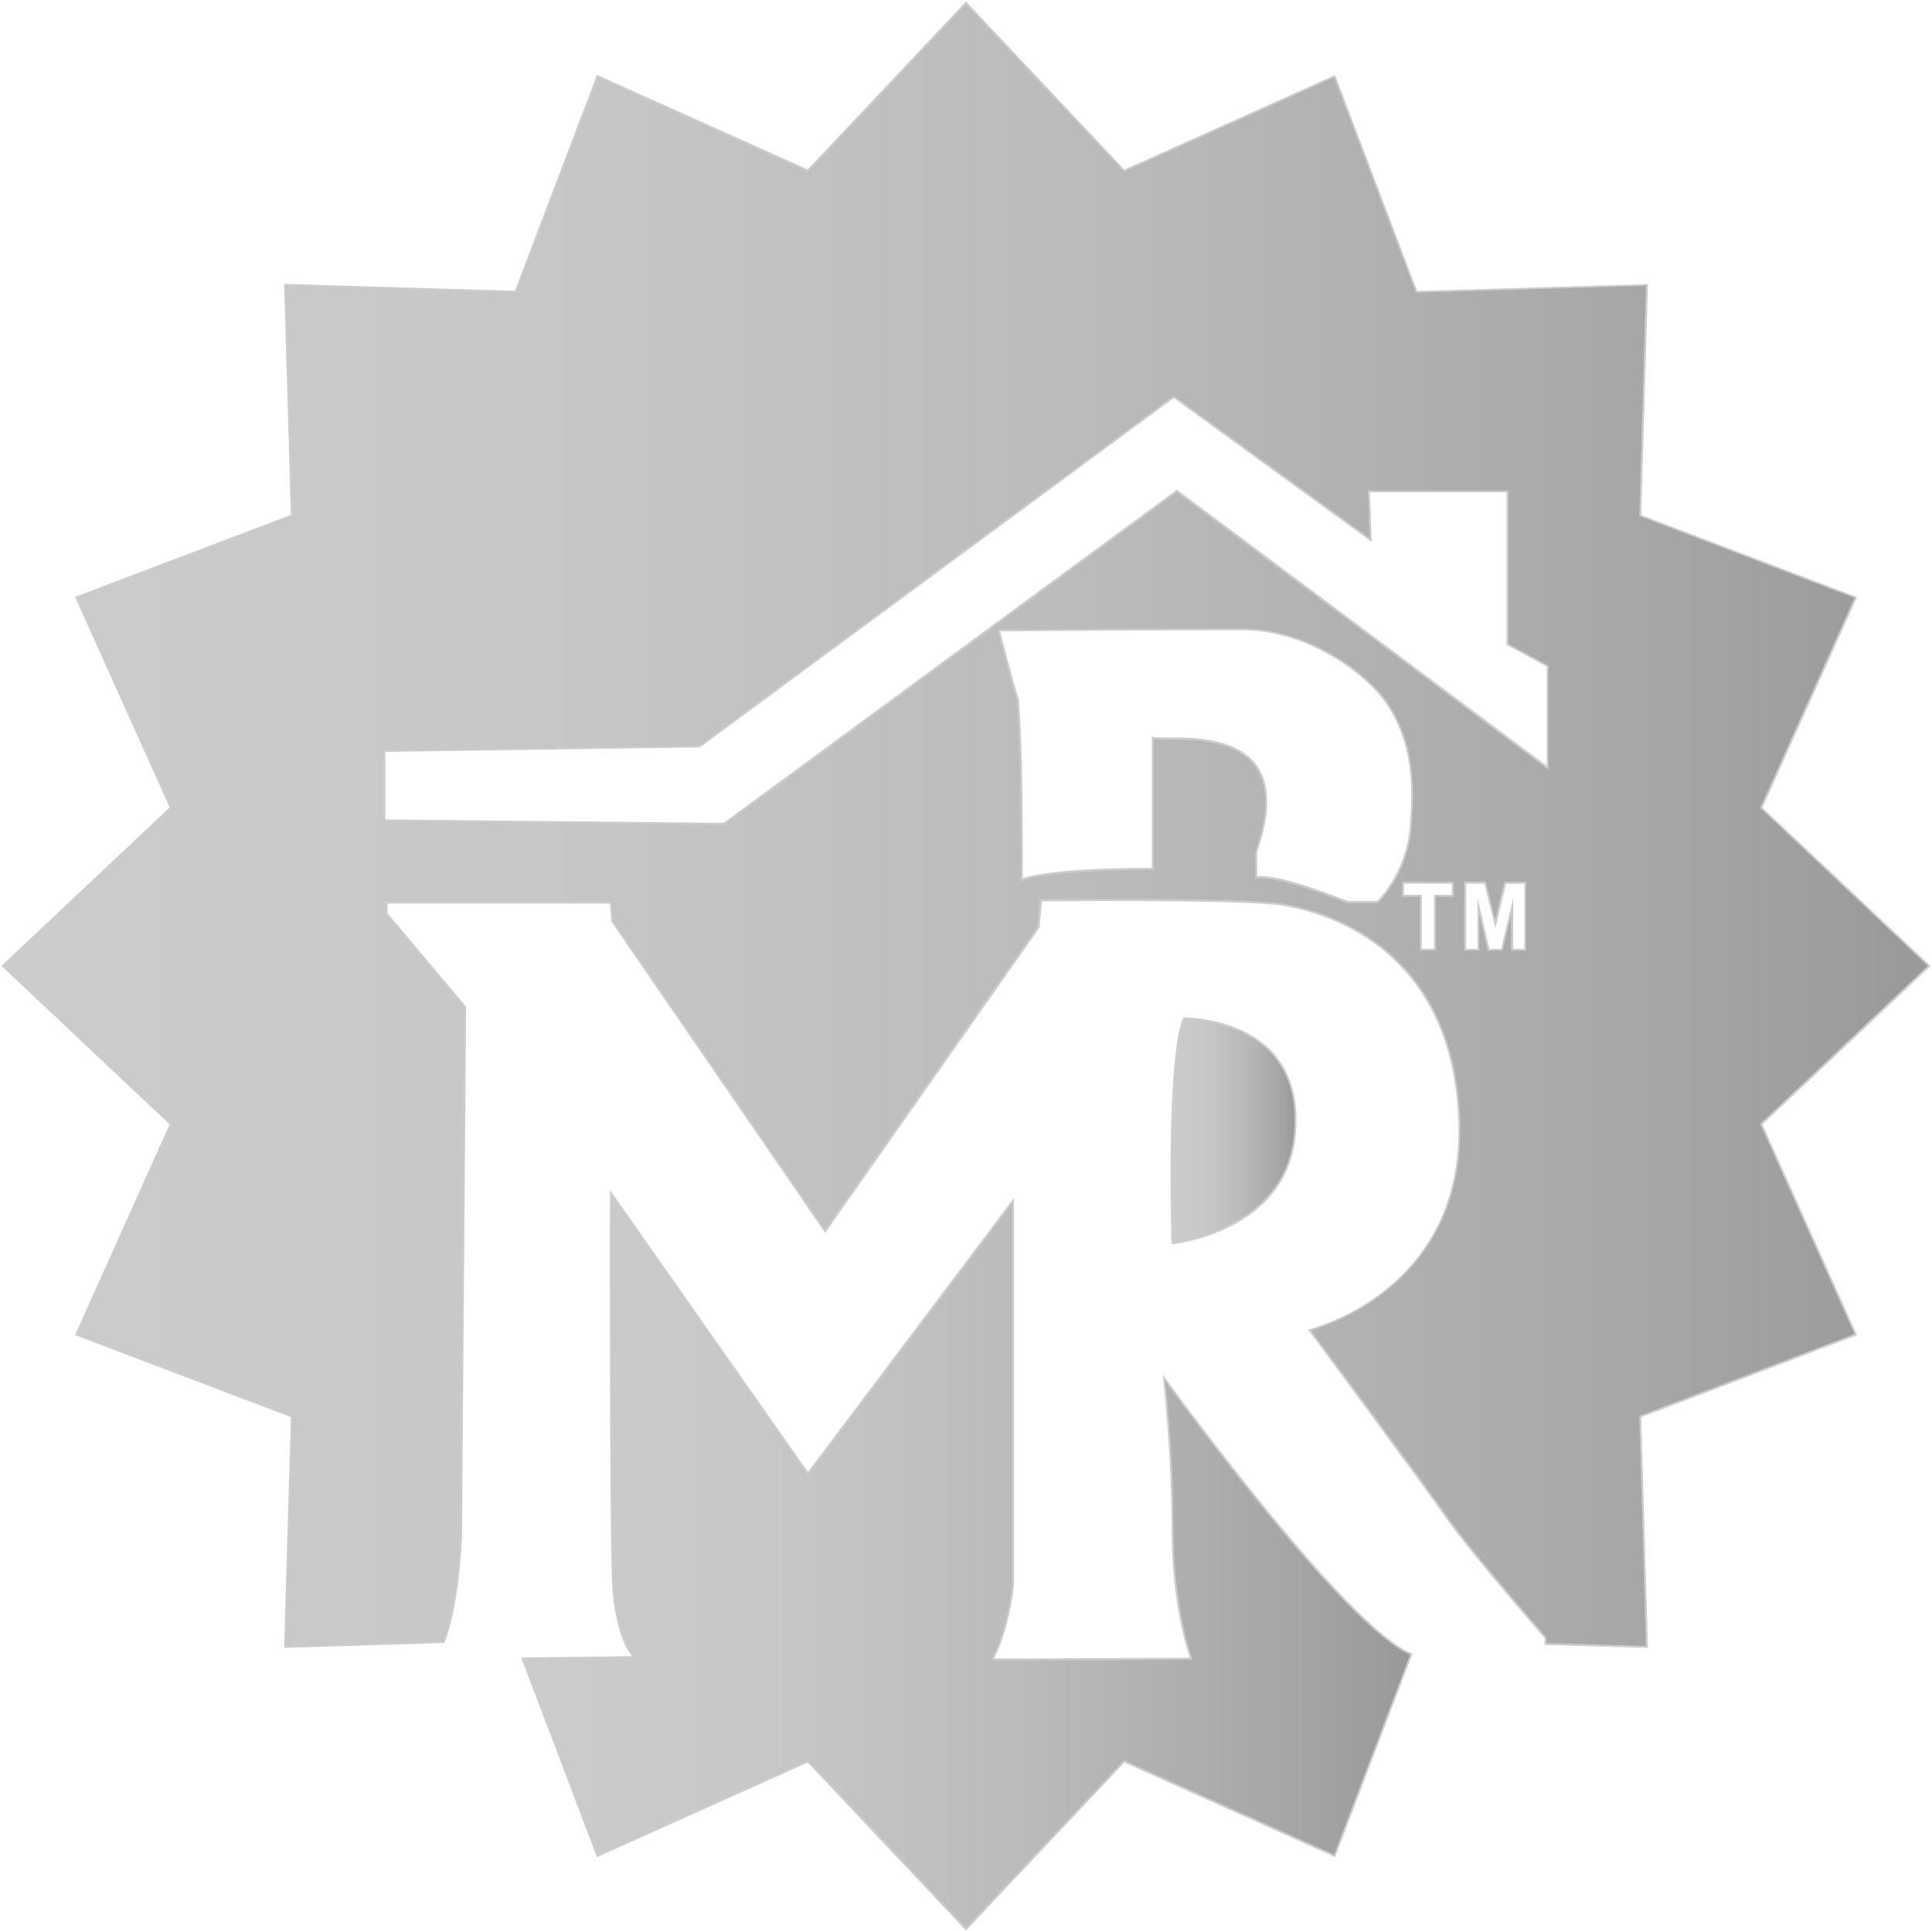
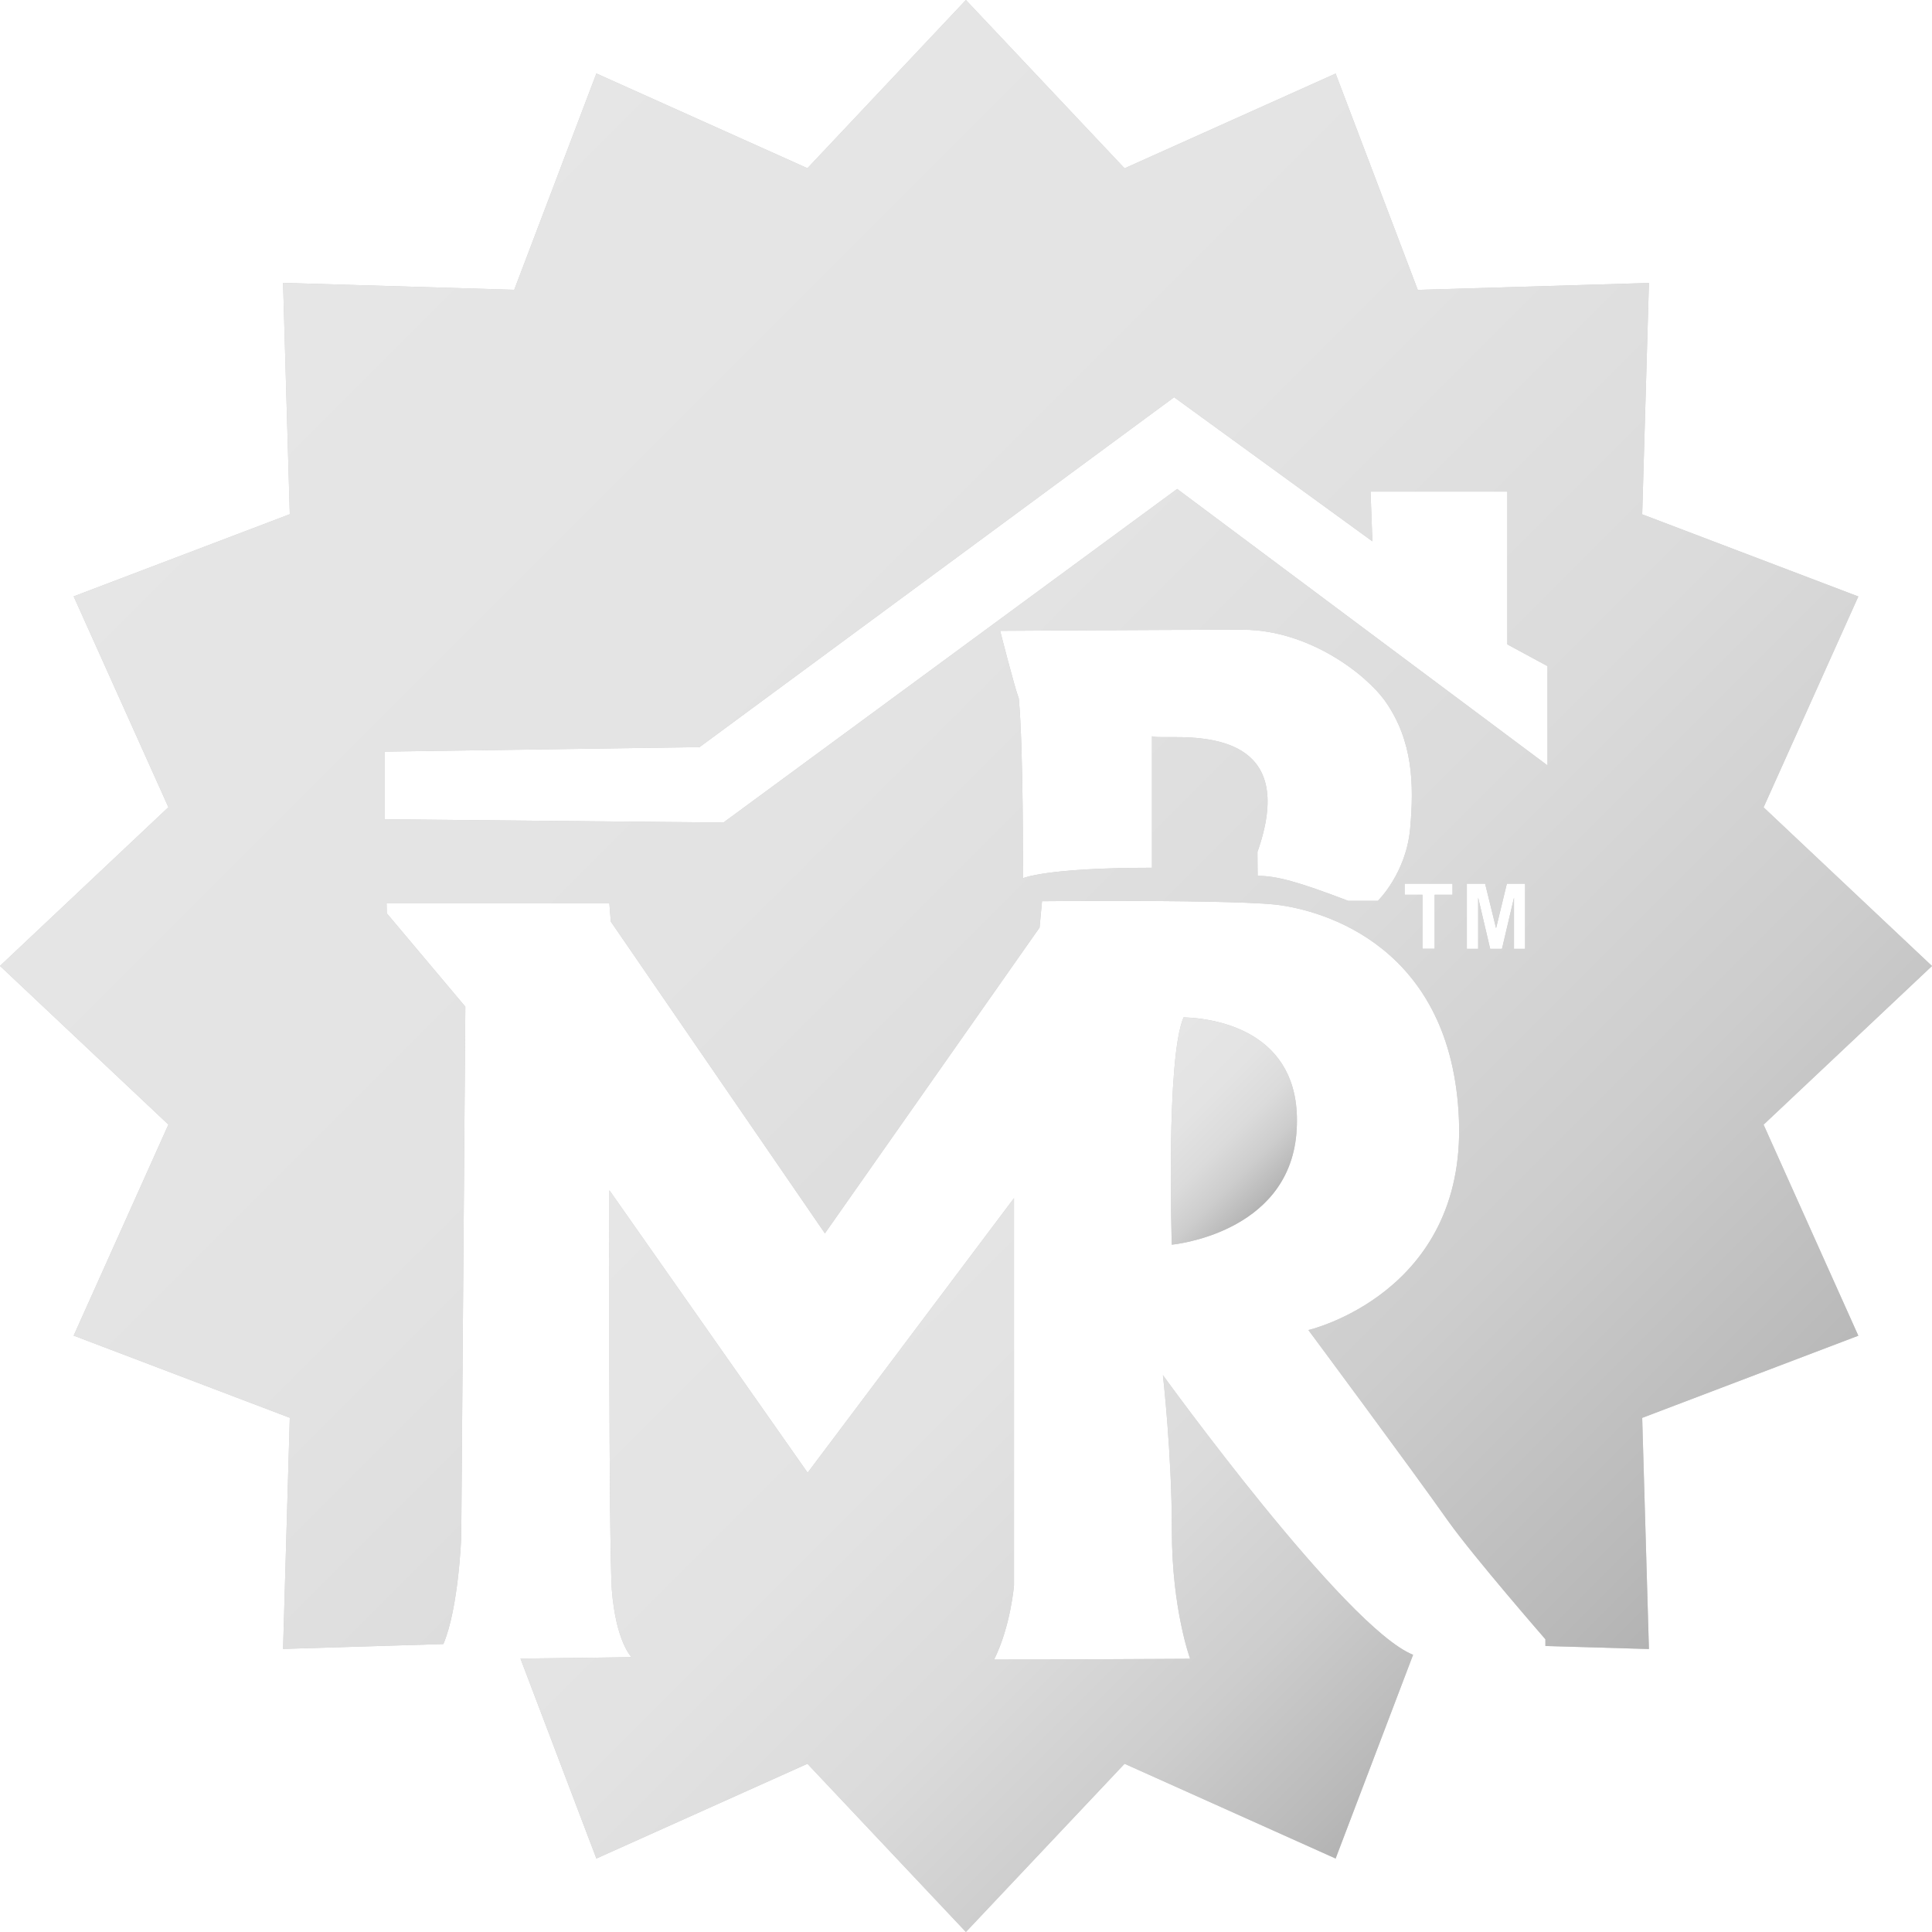
- <svg xmlns="http://www.w3.org/2000/svg" xmlns:xlink="http://www.w3.org/1999/xlink" id="Layer_2" data-name="Layer 2" viewBox="0 0 198.29 198.15">
+ <svg xmlns="http://www.w3.org/2000/svg" xmlns:xlink="http://www.w3.org/1999/xlink" id="Layer_2" data-name="Layer 2" viewBox="0 0 198 198">
  <defs>
    <style>
      .cls-1 {
        fill: url(#linear-gradient-2);
      }

      .cls-2 {
+         fill: url(#linear-gradient-4);
+       }
+ 
+       .cls-3 {
        fill: url(#linear-gradient-3);
      }

-       .cls-3 {
+       .cls-4 {
+         fill: url(#linear-gradient-5);
+       }
+ 
+       .cls-5 {
+         fill: url(#linear-gradient-6);
+       }
+ 
+       .cls-6 {
        fill: #ccc;
      }

-       .cls-4 {
+       .cls-7 {
        fill: url(#linear-gradient);
      }
    </style>
-     <linearGradient id="linear-gradient" x1="120.24" y1="116.07" x2="132.97" y2="116.07" gradientUnits="userSpaceOnUse">
+     <linearGradient id="linear-gradient" x1="120.09" y1="83.78" x2="132.81" y2="83.78" gradientTransform="translate(0 199.69) scale(1 -1)" gradientUnits="userSpaceOnUse">
      <stop offset="0" stop-color="#ccc" />
      <stop offset=".28" stop-color="#c7c7c7" />
      <stop offset=".56" stop-color="#bbb" />
      <stop offset=".85" stop-color="#a7a7a7" />
      <stop offset="1" stop-color="#999" />
    </linearGradient>
-     <linearGradient id="linear-gradient-2" x1="53.63" y1="160.22" x2="144.84" y2="160.22" xlink:href="#linear-gradient" />
-     <linearGradient id="linear-gradient-3" x1=".29" y1="84.67" x2="198" y2="84.67" xlink:href="#linear-gradient" />
+     <linearGradient id="linear-gradient-2" x1="53.48" y1="39.62" x2="144.67" y2="39.62" xlink:href="#linear-gradient" />
+     <linearGradient id="linear-gradient-3" x1=".14" y1="115.17" x2="197.87" y2="115.17" xlink:href="#linear-gradient" />
+     <linearGradient id="linear-gradient-4" x1="116.57" y1="108.99" x2="130.24" y2="122.66" gradientUnits="userSpaceOnUse">
+       <stop offset="0" stop-color="#e6e6e6" />
+       <stop offset=".39" stop-color="#e3e3e3" />
+       <stop offset=".62" stop-color="#dbdbdb" />
+       <stop offset=".8" stop-color="#cdcdcd" />
+       <stop offset=".96" stop-color="#b9b9b9" />
+       <stop offset="1" stop-color="#b3b3b3" />
+     </linearGradient>
+     <linearGradient id="linear-gradient-5" x1="55.16" y1="129.27" x2="126.62" y2="200.73" xlink:href="#linear-gradient-4" />
+     <linearGradient id="linear-gradient-6" x1="29" y1="29" x2="169" y2="169" xlink:href="#linear-gradient-4" />
  </defs>
-   <g id="Layer_1-2" data-name="Layer 1">
-     <g>
-       <path class="cls-4" d="M120.34,127.61c-.05-1.55-.52-19.03,1.17-23.08,1.88.06,6.36.56,9.13,3.66,1.79,2,2.55,4.74,2.26,8.15-.81,9.58-11.39,11.13-12.57,11.27Z" />
-       <path class="cls-3" d="M121.58,104.63c1.9.07,6.28.59,8.99,3.63,1.77,1.98,2.52,4.69,2.24,8.07-.79,9.26-10.79,10.96-12.38,11.17-.06-2.11-.48-18.8,1.14-22.86M121.45,104.43c-1.83,4.16-1.21,23.29-1.21,23.29,0,0,11.9-1.08,12.77-11.38.83-9.96-7.4-11.79-11.56-11.92h0Z" />
+   <g id="Layer_2-2" data-name="Layer 2">
+     <g id="Layer_1-2" data-name="Layer 1-2">
+       <g>
+         <path class="cls-7" d="M120.19,127.45c-.05-1.55-.52-19.03,1.17-23.08,1.88.06,6.36.56,9.13,3.66,1.79,2,2.55,4.74,2.26,8.15-.81,9.58-11.39,11.13-12.57,11.27h.01Z" />
+         <path class="cls-6" d="M121.3,104.26h0c-1.83,4.17-1.21,23.3-1.21,23.3,0,0,11.9-1.08,12.77-11.38.83-9.96-7.4-11.79-11.56-11.92ZM132.66,116.17c-.79,9.26-10.79,10.96-12.38,11.17-.06-2.11-.48-18.8,1.14-22.86h.01c1.9.06,6.28.58,8.99,3.62,1.77,1.98,2.52,4.69,2.24,8.07Z" />
+       </g>
+       <g>
+         <path class="cls-1" d="M82.77,180.62l-21.6,9.7-7.69-20.25c6.7-.06,11.23-.14,11.23-.14h.24l-.17-.17s-1.58-1.61-1.99-6.86c-.31-5.44-.26-37.09-.25-40.61l20.22,28.81,21.05-28.01v39.36s-.35,4.21-2.03,7.59l-.07.14h.16c5.74,0,20.09-.08,20.09-.08h.14l-.05-.13c-.02-.05-1.87-5.17-1.87-13.05,0-6.93-.7-13.96-.88-15.63,2.12,2.9,18.84,25.59,25.37,28.35l-7.87,20.69-21.6-9.7-16.24,17.22-16.22-17.22h.03Z" />
+         <path class="cls-6" d="M119.18,140.93s.92,8.01.92,15.99,1.87,13.08,1.87,13.08c0,0-14.35.08-20.09.08,1.71-3.43,2.04-7.63,2.04-7.63v-39.66l-21.15,28.14-20.32-28.95c0,.8-.08,35.19.25,40.92.42,5.37,2.02,6.93,2.02,6.93,0,0-4.6.08-11.38.15l7.78,20.49,21.63-9.71,16.24,17.24,16.26-17.24,21.63,9.71,7.94-20.88c-6.93-2.77-25.64-28.66-25.64-28.66ZM115.34,180.57l-.13-.06-.1.1-16.12,17.09-16.1-17.09-.1-.1-.13.06-21.43,9.63-7.6-20.02c6.55-.06,11.05-.14,11.09-.14h.47l-.34-.34s-1.56-1.6-1.96-6.79c-.3-5.3-.26-35.52-.25-40.29v-.02s19.97,28.43,19.97,28.43l.16.23.17-.22,20.79-27.66v39.05s-.35,4.2-2.02,7.56l-.14.29h.32c5.67,0,19.95-.08,20.09-.08h.28l-.1-.27s-1.86-5.16-1.86-13.01c0-6.51-.61-13.1-.84-15.27,2.9,3.97,18.6,25.17,25.11,28.05l-7.8,20.5-21.43-9.63Z" />
+       </g>
+       <g>
+         <path class="cls-3" d="M180.63,115.23l17.24-16.24-17.24-16.24,9.7-21.58-22.12-8.41.68-23.68-23.65.71-8.41-22.14-21.6,9.7L98.99.14l-16.22,17.22-21.6-9.7-8.41,22.14-23.65-.71.69,23.68-22.12,8.41,9.7,21.58L.14,98.99l17.22,16.23-9.7,21.6,22.12,8.41-.69,23.65,16.26-.49c1.54-3.71,1.8-10.86,1.8-10.93l.44-54.24-8.07-9.63-.02-1.12h23.03l.14,1.92,21.86,31.83,21.9-31.18.26-2.79h.09s3.19-.03,7.29-.03c6.01,0,13.79.07,16.68.39,3.03.35,18.16,3.06,18.87,22.18.63,16.75-13.74,21.13-15.36,21.57,1.02,1.38,10.62,14.33,14.26,19.49,2.63,3.67,9.86,11.99,9.96,12.14v.59h.01s10.4.31,10.4.31l-.68-23.65,22.12-8.41-9.7-21.6ZM154.01,97.33h-1.36l-1.05-4.48v4.48h-1.36v-6.88h2.05l1.04,4.23,1.02-4.23h2.05v6.88h-1.34v-4.48l-1.05,4.48ZM141.19,92.43h-3.07c-5.06-1.93-7.31-2.55-9.24-2.55h-.1v-2.59c1.37-3.88,1.37-6.84,0-8.77-1.82-2.57-5.72-2.87-8.49-2.87h-1.28c-.45,0-.71-.01-.87-.05v13.44h-.1c-10.77,0-13.16,1.06-13.18,1.07l-.14.07v-.16c0-.13.08-13.1-.41-18.41-.42-1.08-1.86-6.7-1.92-6.94l-.03-.12h.13c.17,0,17.14-.1,23.56-.1h1.4c6.53.04,12.49,4.38,14.64,7.45,2.87,4.16,2.9,8.73,2.51,13.04-.42,4.58-3.31,7.44-3.41,7.49ZM143.85,91.8v-1.34h5.11v1.34h-1.83v5.53h-1.45v-5.53h-1.83ZM74.13,84.4l-34.83-.35v-7.12l32.32-.44v-.02s48.69-35.9,48.69-35.9l20.21,14.69-.18-4.99h14.22v15.7l4.12,2.23v10.43l-38.05-28.4-46.5,34.17Z" />
+         <path class="cls-6" d="M142.18,71.85c-2.16-3.09-8.15-7.45-14.72-7.49h-1.38c-6.41,0-23.41.11-23.58.11h-.26l.06.25c.06.24,1.48,5.78,1.91,6.92h.01c.49,5.34.41,18.26.41,18.39v.31l.29-.13s2.42-1.06,13.14-1.06h.2v-13.42c.17.02.41.03.77.03h1.27c2.75,0,6.61.29,8.41,2.83,1.35,1.91,1.34,4.83-.02,8.68v.06c-.01.82-.01,1.35,0,1.76v.9h.2c1.92,0,4.15.62,9.2,2.55h.07s3.12.01,3.12.01l.06-.06c.12-.12,2.95-2.91,3.37-7.53.39-4.33.36-8.92-2.53-13.11ZM120.3,75.54h-1.27c-.5,0-.85-.02-.97-.09v13.48c-10.96,0-13.23,1.08-13.23,1.08,0-.6.07-13.15-.42-18.43-.42-1.08-1.91-6.93-1.91-6.93,0,0,17.1-.11,23.58-.11h1.38c6.63.04,12.52,4.49,14.56,7.4,2.77,4.01,2.91,8.38,2.5,12.98-.42,4.6-3.31,7.4-3.31,7.4h-3.04c-5.18-1.98-7.36-2.56-9.28-2.56,0-.56-.02-1.1-.02-2.45,3.95-11.2-4.34-11.77-8.57-11.77ZM143.75,90.36v1.54h1.83v5.53h1.65v-5.53h1.83v-1.54h-5.31ZM148.86,91.7h-1.83v5.53h-1.25v-5.53h-1.83v-1.14h4.91v1.14ZM154.25,90.36l-.04.15-.9,3.71-.92-3.72-.04-.15h-2.23v7.08h1.56v-3.71l.83,3.56.04.15h1.52l.04-.15.83-3.55v3.71h1.54v-7.08h-2.23ZM156.3,97.24h-1.14v-5.24l-1.23,5.24h-1.21l-1.23-5.24v5.24h-1.16v-6.68h1.87l1.12,4.55h.01l1.1-4.55h1.87v6.68ZM158.68,68.11l-4.01-2.17v-15.74h-14.42v.21l.18,4.68-19.99-14.53-.12-.09-.12.09-48.59,35.82-32.21.46h-.2v7.32h.2l34.73.36h.07l.05-.04,46.38-34.1,37.83,28.24.32.24v-10.69l-.1-.06ZM158.59,78.44l-37.95-28.33-46.5,34.19h0s-34.73-.34-34.73-.34v-6.93l32.28-.46,48.64-35.86,20.32,14.77-.19-5.1h14.02v15.66l4.12,2.23v10.17ZM158.68,68.11l-4.01-2.17v-15.74h-14.42v.21l.18,4.68-19.99-14.53-.12-.09-.12.09-48.59,35.82-32.21.46h-.2v7.32h.2l34.73.36h.07l.05-.04,46.38-34.1,37.83,28.24.32.24v-10.69l-.1-.06ZM158.59,78.44l-37.95-28.33-46.5,34.19h0s-34.73-.34-34.73-.34v-6.93l32.28-.46,48.64-35.86,20.32,14.77-.19-5.1h14.02v15.66l4.12,2.23v10.17ZM154.25,90.36l-.04.15-.9,3.71-.92-3.72-.04-.15h-2.23v7.08h1.56v-3.71l.83,3.56.04.15h1.52l.04-.15.83-3.55v3.71h1.54v-7.08h-2.23ZM156.3,97.24h-1.14v-5.24l-1.23,5.24h-1.21l-1.23-5.24v5.24h-1.16v-6.68h1.87l1.12,4.55h.01l1.1-4.55h1.87v6.68ZM143.75,90.36v1.54h1.83v5.53h1.65v-5.53h1.83v-1.54h-5.31ZM148.86,91.7h-1.83v5.53h-1.25v-5.53h-1.83v-1.14h4.91v1.14ZM142.18,71.85c-2.16-3.09-8.15-7.45-14.72-7.49h-1.38c-6.41,0-23.41.11-23.58.11h-.26l.06.25c.06.24,1.48,5.78,1.91,6.92h.01c.49,5.34.41,18.26.41,18.39v.31l.29-.13s2.42-1.06,13.14-1.06h.2v-13.42c.17.02.41.03.77.03h1.27c2.75,0,6.61.29,8.41,2.83,1.35,1.91,1.34,4.83-.02,8.68v.06c-.01.82-.01,1.35,0,1.76v.9h.2c1.92,0,4.15.62,9.2,2.55h.07s3.12.01,3.12.01l.06-.06c.12-.12,2.95-2.91,3.37-7.53.39-4.33.36-8.92-2.53-13.11ZM120.3,75.54h-1.27c-.5,0-.85-.02-.97-.09v13.48c-10.96,0-13.23,1.08-13.23,1.08,0-.6.07-13.15-.42-18.43-.42-1.08-1.91-6.93-1.91-6.93,0,0,17.1-.11,23.58-.11h1.38c6.63.04,12.52,4.49,14.56,7.4,2.77,4.01,2.91,8.38,2.5,12.98-.42,4.6-3.31,7.4-3.31,7.4h-3.04c-5.18-1.98-7.36-2.56-9.28-2.56,0-.56-.02-1.1-.02-2.45,3.95-11.2-4.34-11.77-8.57-11.77ZM142.18,71.85c-2.16-3.09-8.15-7.45-14.72-7.49h-1.38c-6.41,0-23.41.11-23.58.11h-.26l.06.25c.06.24,1.48,5.78,1.91,6.92h.01c.49,5.34.41,18.26.41,18.39v.31l.29-.13s2.42-1.06,13.14-1.06h.2v-13.42c.17.02.41.03.77.03h1.27c2.75,0,6.61.29,8.41,2.83,1.35,1.91,1.34,4.83-.02,8.68v.06c-.01.82-.01,1.35,0,1.76v.9h.2c1.92,0,4.15.62,9.2,2.55h.07s3.12.01,3.12.01l.06-.06c.12-.12,2.95-2.91,3.37-7.53.39-4.33.36-8.92-2.53-13.11ZM120.3,75.54h-1.27c-.5,0-.85-.02-.97-.09v13.48c-10.96,0-13.23,1.08-13.23,1.08,0-.6.07-13.15-.42-18.43-.42-1.08-1.91-6.93-1.91-6.93,0,0,17.1-.11,23.58-.11h1.38c6.63.04,12.52,4.49,14.56,7.4,2.77,4.01,2.91,8.38,2.5,12.98-.42,4.6-3.31,7.4-3.31,7.4h-3.04c-5.18-1.98-7.36-2.56-9.28-2.56,0-.56-.02-1.1-.02-2.45,3.95-11.2-4.34-11.77-8.57-11.77ZM143.75,90.36v1.54h1.83v5.53h1.65v-5.53h1.83v-1.54h-5.31ZM148.86,91.7h-1.83v5.53h-1.25v-5.53h-1.83v-1.14h4.91v1.14ZM154.25,90.36l-.04.15-.9,3.71-.92-3.72-.04-.15h-2.23v7.08h1.56v-3.71l.83,3.56.04.15h1.52l.04-.15.83-3.55v3.71h1.54v-7.08h-2.23ZM156.3,97.24h-1.14v-5.24l-1.23,5.24h-1.21l-1.23-5.24v5.24h-1.16v-6.68h1.87l1.12,4.55h.01l1.1-4.55h1.87v6.68ZM158.68,68.11l-4.01-2.17v-15.74h-14.42v.21l.18,4.68-19.99-14.53-.12-.09-.12.09-48.59,35.82-32.21.46h-.2v7.32h.2l34.73.36h.07l.05-.04,46.38-34.1,37.83,28.24.32.24v-10.69l-.1-.06ZM158.59,78.44l-37.95-28.33-46.5,34.19h0s-34.73-.34-34.73-.34v-6.93l32.28-.46,48.64-35.86,20.32,14.77-.19-5.1h14.02v15.66l4.12,2.23v10.17ZM158.68,68.11l-4.01-2.17v-15.74h-14.42v.21l.18,4.68-19.99-14.53-.12-.09-.12.09-48.59,35.82-32.21.46h-.2v7.32h.2l34.73.36h.07l.05-.04,46.38-34.1,37.83,28.24.32.24v-10.69l-.1-.06ZM158.59,78.44l-37.95-28.33-46.5,34.19h0s-34.73-.34-34.73-.34v-6.93l32.28-.46,48.64-35.86,20.32,14.77-.19-5.1h14.02v15.66l4.12,2.23v10.17ZM154.21,90.51l-.9,3.71-.92-3.72-.04-.15h-2.23v7.08h1.56v-3.71l.83,3.56.04.15h1.52l.04-.15.83-3.55v3.71h1.54v-7.08h-2.23l-.04.15ZM156.3,90.56v6.68h-1.14v-5.24l-1.23,5.24h-1.21l-1.23-5.24v5.24h-1.16v-6.68h1.87l1.12,4.55h.01l1.1-4.55h1.87ZM143.75,91.9h1.83v5.53h1.65v-5.53h1.83v-1.54h-5.31v1.54ZM143.95,90.56h4.91v1.14h-1.83v5.53h-1.25v-5.53h-1.83v-1.14ZM142.18,71.85c-2.16-3.09-8.15-7.45-14.72-7.49h-1.38c-6.41,0-23.41.11-23.58.11h-.26l.06.25c.06.24,1.48,5.78,1.91,6.92h.01c.49,5.34.41,18.26.41,18.39v.31l.29-.13s2.42-1.06,13.14-1.06h.2v-13.42c.17.02.41.03.77.03h1.27c2.75,0,6.61.29,8.41,2.83,1.35,1.91,1.34,4.83-.02,8.68v.06c-.01.82-.01,1.35,0,1.76v.9h.2c1.92,0,4.15.62,9.2,2.55h.07s3.12.01,3.12.01l.06-.06c.12-.12,2.95-2.91,3.37-7.53.39-4.33.36-8.92-2.53-13.11ZM120.3,75.54h-1.27c-.5,0-.85-.02-.97-.09v13.48c-10.96,0-13.23,1.08-13.23,1.08,0-.6.07-13.15-.42-18.43-.42-1.08-1.91-6.93-1.91-6.93,0,0,17.1-.11,23.58-.11h1.38c6.63.04,12.52,4.49,14.56,7.4,2.77,4.01,2.91,8.38,2.5,12.98-.42,4.6-3.31,7.4-3.31,7.4h-3.04c-5.18-1.98-7.36-2.56-9.28-2.56,0-.56-.02-1.1-.02-2.45,3.95-11.2-4.34-11.77-8.57-11.77ZM180.74,115.26l17.26-16.26-17.26-16.26,9.71-21.61-22.15-8.42.69-23.71-23.69.71-8.42-22.17-21.63,9.71L98.99,0l-16.24,17.24-21.63-9.71-8.42,22.17-23.69-.71.69,23.71-22.15,8.42,9.71,21.61L0,98.99l17.26,16.26-9.71,21.63,22.15,8.42-.69,23.69,16.43-.5c1.58-3.74,1.83-11.02,1.83-11.02l.42-54.3-8.05-9.57-.02-1.02h22.83l.15,1.87,21.94,31.95,22-31.34.25-2.7s3.19-.03,7.29-.03c5.93,0,13.76.07,16.66.38,4.87.56,18.11,4.28,18.78,22.09.67,17.78-15.43,21.51-15.43,21.51,0,0,10.48,14.12,14.35,19.61,2.66,3.72,9.94,12.08,9.94,12.08v.69l10.61.31-.69-23.69,22.15-8.42-9.71-21.63ZM158.58,168.49v-.57l-.05-.06c-.07-.08-7.3-8.4-9.93-12.07-3.55-5.04-12.79-17.51-14.18-19.38,2.19-.63,15.91-5.22,15.29-21.63-.72-19.21-15.92-21.93-18.96-22.28-2.9-.32-10.67-.39-16.69-.39-4.06,0-7.26.03-7.3.03h-.18l-.02.18-.24,2.65-21.81,31.06-21.75-31.66-.14-1.82v-.18h-23.24v.2l.03,1.02v.07l.05.05,8,9.51-.42,54.23c0,.07-.26,7.13-1.77,10.83l-16.09.49.68-23.48v-.14l-.13-.05-21.95-8.35,9.62-21.44.06-.13-.1-.1L.29,98.99l17.11-16.12.1-.1-.06-.13-9.62-21.42,21.95-8.35.13-.05v-.14l-.68-23.5,23.47.7h.14l.05-.13,8.35-21.97,21.43,9.63.13.06.1-.1L98.99.29l16.12,17.09.1.1.13-.06,21.43-9.63,8.35,21.97.05.13h.14l23.47-.71-.68,23.5v.14l.13.05,21.95,8.35-9.62,21.42-.06.13.1.1,17.11,16.12-17.11,16.12-.1.1.06.13,9.62,21.44-21.95,8.35-.13.05v.14l.68,23.48-10.2-.3ZM154.67,65.94v-15.74h-14.42v.21l.18,4.68-19.99-14.53-.12-.09-.12.09-48.59,35.82-32.21.46h-.2v7.32h.2l34.73.36h.07l.05-.04,46.38-34.1,37.83,28.24.32.24v-10.69l-.1-.06-4.01-2.17ZM158.59,78.44l-37.95-28.33-46.5,34.19h0s-34.73-.34-34.73-.34v-6.93l32.28-.46,48.64-35.86,20.32,14.77-.19-5.1h14.02v15.66l4.12,2.23v10.17ZM154.21,90.51l-.9,3.71-.92-3.72-.04-.15h-2.23v7.08h1.56v-3.71l.83,3.56.04.15h1.52l.04-.15.83-3.55v3.71h1.54v-7.08h-2.23l-.04.15ZM156.3,90.56v6.68h-1.14v-5.24l-1.23,5.24h-1.21l-1.23-5.24v5.24h-1.16v-6.68h1.87l1.12,4.55h.01l1.1-4.55h1.87ZM143.75,91.9h1.83v5.53h1.65v-5.53h1.83v-1.54h-5.31v1.54ZM143.95,90.56h4.91v1.14h-1.83v5.53h-1.25v-5.53h-1.83v-1.14ZM142.18,71.85c-2.16-3.09-8.15-7.45-14.72-7.49h-1.38c-6.41,0-23.41.11-23.58.11h-.26l.06.25c.06.24,1.48,5.78,1.91,6.92h.01c.49,5.34.41,18.26.41,18.39v.31l.29-.13s2.42-1.06,13.14-1.06h.2v-13.42c.17.02.41.03.77.03h1.27c2.75,0,6.61.29,8.41,2.83,1.35,1.91,1.34,4.83-.02,8.68v.06c-.01.82-.01,1.35,0,1.76v.9h.2c1.92,0,4.15.62,9.2,2.55h.07s3.12.01,3.12.01l.06-.06c.12-.12,2.95-2.91,3.37-7.53.39-4.33.36-8.92-2.53-13.11ZM120.3,75.54h-1.27c-.5,0-.85-.02-.97-.09v13.48c-10.96,0-13.23,1.08-13.23,1.08,0-.6.07-13.15-.42-18.43-.42-1.08-1.91-6.93-1.91-6.93,0,0,17.1-.11,23.58-.11h1.38c6.63.04,12.52,4.49,14.56,7.4,2.77,4.01,2.91,8.38,2.5,12.98-.42,4.6-3.31,7.4-3.31,7.4h-3.04c-5.18-1.98-7.36-2.56-9.28-2.56,0-.56-.02-1.1-.02-2.45,3.95-11.2-4.34-11.77-8.57-11.77ZM142.18,71.85c-2.16-3.09-8.15-7.45-14.72-7.49h-1.38c-6.41,0-23.41.11-23.58.11h-.26l.06.25c.06.24,1.48,5.78,1.91,6.92h.01c.49,5.34.41,18.26.41,18.39v.31l.29-.13s2.42-1.06,13.14-1.06h.2v-13.42c.17.02.41.03.77.03h1.27c2.75,0,6.61.29,8.41,2.83,1.35,1.91,1.34,4.83-.02,8.68v.06c-.01.82-.01,1.35,0,1.76v.9h.2c1.92,0,4.15.62,9.2,2.55h.07s3.12.01,3.12.01l.06-.06c.12-.12,2.95-2.91,3.37-7.53.39-4.33.36-8.92-2.53-13.11ZM120.3,75.54h-1.27c-.5,0-.85-.02-.97-.09v13.48c-10.96,0-13.23,1.08-13.23,1.08,0-.6.07-13.15-.42-18.43-.42-1.08-1.91-6.93-1.91-6.93,0,0,17.1-.11,23.58-.11h1.38c6.63.04,12.52,4.49,14.56,7.4,2.77,4.01,2.91,8.38,2.5,12.98-.42,4.6-3.31,7.4-3.31,7.4h-3.04c-5.18-1.98-7.36-2.56-9.28-2.56,0-.56-.02-1.1-.02-2.45,3.95-11.2-4.34-11.77-8.57-11.77ZM143.75,90.36v1.54h1.83v5.53h1.65v-5.53h1.83v-1.54h-5.31ZM148.86,91.7h-1.83v5.53h-1.25v-5.53h-1.83v-1.14h4.91v1.14ZM154.25,90.36l-.04.15-.9,3.71-.92-3.72-.04-.15h-2.23v7.08h1.56v-3.71l.83,3.56.04.15h1.52l.04-.15.83-3.55v3.71h1.54v-7.08h-2.23ZM156.3,97.24h-1.14v-5.24l-1.23,5.24h-1.21l-1.23-5.24v5.24h-1.16v-6.68h1.87l1.12,4.55h.01l1.1-4.55h1.87v6.68ZM158.68,68.11l-4.01-2.17v-15.74h-14.42v.21l.18,4.68-19.99-14.53-.12-.09-.12.09-48.59,35.82-32.21.46h-.2v7.32h.2l34.73.36h.07l.05-.04,46.38-34.1,37.83,28.24.32.24v-10.69l-.1-.06ZM158.59,78.44l-37.95-28.33-46.5,34.19h0s-34.73-.34-34.73-.34v-6.93l32.28-.46,48.64-35.86,20.32,14.77-.19-5.1h14.02v15.66l4.12,2.23v10.17ZM158.68,68.11l-4.01-2.17v-15.74h-14.42v.21l.18,4.68-19.99-14.53-.12-.09-.12.09-48.59,35.82-32.21.46h-.2v7.32h.2l34.73.36h.07l.05-.04,46.38-34.1,37.83,28.24.32.24v-10.69l-.1-.06ZM158.59,78.44l-37.95-28.33-46.5,34.19h0s-34.73-.34-34.73-.34v-6.93l32.28-.46,48.64-35.86,20.32,14.77-.19-5.1h14.02v15.66l4.12,2.23v10.17ZM154.25,90.36l-.04.15-.9,3.71-.92-3.72-.04-.15h-2.23v7.08h1.56v-3.71l.83,3.56.04.15h1.52l.04-.15.83-3.55v3.71h1.54v-7.08h-2.23ZM156.3,97.24h-1.14v-5.24l-1.23,5.24h-1.21l-1.23-5.24v5.24h-1.16v-6.68h1.87l1.12,4.55h.01l1.1-4.55h1.87v6.68ZM143.75,90.36v1.54h1.83v5.53h1.65v-5.53h1.83v-1.54h-5.31ZM148.86,91.7h-1.83v5.53h-1.25v-5.53h-1.83v-1.14h4.91v1.14ZM142.18,71.85c-2.16-3.09-8.15-7.45-14.72-7.49h-1.38c-6.41,0-23.41.11-23.58.11h-.26l.06.25c.06.24,1.48,5.78,1.91,6.92h.01c.49,5.34.41,18.26.41,18.39v.31l.29-.13s2.42-1.06,13.14-1.06h.2v-13.42c.17.02.41.03.77.03h1.27c2.75,0,6.61.29,8.41,2.83,1.35,1.91,1.34,4.83-.02,8.68v.06c-.01.82-.01,1.35,0,1.76v.9h.2c1.92,0,4.15.62,9.2,2.55h.07s3.12.01,3.12.01l.06-.06c.12-.12,2.95-2.91,3.37-7.53.39-4.33.36-8.92-2.53-13.11ZM120.3,75.54h-1.27c-.5,0-.85-.02-.97-.09v13.48c-10.96,0-13.23,1.08-13.23,1.08,0-.6.07-13.15-.42-18.43-.42-1.08-1.91-6.93-1.91-6.93,0,0,17.1-.11,23.58-.11h1.38c6.63.04,12.52,4.49,14.56,7.4,2.77,4.01,2.91,8.38,2.5,12.98-.42,4.6-3.31,7.4-3.31,7.4h-3.04c-5.18-1.98-7.36-2.56-9.28-2.56,0-.56-.02-1.1-.02-2.45,3.95-11.2-4.34-11.77-8.57-11.77ZM142.18,71.85c-2.16-3.09-8.15-7.45-14.72-7.49h-1.38c-6.41,0-23.41.11-23.58.11h-.26l.06.25c.06.24,1.48,5.78,1.91,6.92h.01c.49,5.34.41,18.26.41,18.39v.31l.29-.13s2.42-1.06,13.14-1.06h.2v-13.42c.17.02.41.03.77.03h1.27c2.75,0,6.61.29,8.41,2.83,1.35,1.91,1.34,4.83-.02,8.68v.06c-.01.82-.01,1.35,0,1.76v.9h.2c1.92,0,4.15.62,9.2,2.55h.07s3.12.01,3.12.01l.06-.06c.12-.12,2.95-2.91,3.37-7.53.39-4.33.36-8.92-2.53-13.11ZM120.3,75.54h-1.27c-.5,0-.85-.02-.97-.09v13.48c-10.96,0-13.23,1.08-13.23,1.08,0-.6.07-13.15-.42-18.43-.42-1.08-1.91-6.93-1.91-6.93,0,0,17.1-.11,23.58-.11h1.38c6.63.04,12.52,4.49,14.56,7.4,2.77,4.01,2.91,8.38,2.5,12.98-.42,4.6-3.31,7.4-3.31,7.4h-3.04c-5.18-1.98-7.36-2.56-9.28-2.56,0-.56-.02-1.1-.02-2.45,3.95-11.2-4.34-11.77-8.57-11.77ZM143.75,90.36v1.54h1.83v5.53h1.65v-5.53h1.83v-1.54h-5.31ZM148.86,91.7h-1.83v5.53h-1.25v-5.53h-1.83v-1.14h4.91v1.14ZM154.25,90.36l-.04.15-.9,3.71-.92-3.72-.04-.15h-2.23v7.08h1.56v-3.71l.83,3.56.04.15h1.52l.04-.15.83-3.55v3.71h1.54v-7.08h-2.23ZM156.3,97.24h-1.14v-5.24l-1.23,5.24h-1.21l-1.23-5.24v5.24h-1.16v-6.68h1.87l1.12,4.55h.01l1.1-4.55h1.87v6.68ZM158.68,68.11l-4.01-2.17v-15.74h-14.42v.21l.18,4.68-19.99-14.53-.12-.09-.12.09-48.59,35.82-32.21.46h-.2v7.32h.2l34.73.36h.07l.05-.04,46.38-34.1,37.83,28.24.32.24v-10.69l-.1-.06ZM158.59,78.44l-37.95-28.33-46.5,34.19h0s-34.73-.34-34.73-.34v-6.93l32.28-.46,48.64-35.86,20.32,14.77-.19-5.1h14.02v15.66l4.12,2.23v10.17ZM158.68,68.11l-4.01-2.17v-15.74h-14.42v.21l.18,4.68-19.99-14.53-.12-.09-.12.09-48.59,35.82-32.21.46h-.2v7.32h.2l34.73.36h.07l.05-.04,46.38-34.1,37.83,28.24.32.24v-10.69l-.1-.06ZM158.59,78.44l-37.95-28.33-46.5,34.19h0s-34.73-.34-34.73-.34v-6.93l32.28-.46,48.64-35.86,20.32,14.77-.19-5.1h14.02v15.66l4.12,2.23v10.17ZM154.25,90.36l-.04.15-.9,3.71-.92-3.72-.04-.15h-2.23v7.08h1.56v-3.71l.83,3.56.04.15h1.52l.04-.15.83-3.55v3.71h1.54v-7.08h-2.23ZM156.3,97.24h-1.14v-5.24l-1.23,5.24h-1.21l-1.23-5.24v5.24h-1.16v-6.68h1.87l1.12,4.55h.01l1.1-4.55h1.87v6.68ZM143.75,90.36v1.54h1.83v5.53h1.65v-5.53h1.83v-1.54h-5.31ZM148.86,91.7h-1.83v5.53h-1.25v-5.53h-1.83v-1.14h4.91v1.14ZM142.18,71.85c-2.16-3.09-8.15-7.45-14.72-7.49h-1.38c-6.41,0-23.41.11-23.58.11h-.26l.06.25c.06.24,1.48,5.78,1.91,6.92h.01c.49,5.34.41,18.26.41,18.39v.31l.29-.13s2.42-1.06,13.14-1.06h.2v-13.42c.17.02.41.03.77.03h1.27c2.75,0,6.61.29,8.41,2.83,1.35,1.91,1.34,4.83-.02,8.68v.06c-.01.82-.01,1.35,0,1.76v.9h.2c1.92,0,4.15.62,9.2,2.55h.07s3.12.01,3.12.01l.06-.06c.12-.12,2.95-2.91,3.37-7.53.39-4.33.36-8.92-2.53-13.11ZM120.3,75.54h-1.27c-.5,0-.85-.02-.97-.09v13.48c-10.96,0-13.23,1.08-13.23,1.08,0-.6.07-13.15-.42-18.43-.42-1.08-1.91-6.93-1.91-6.93,0,0,17.1-.11,23.58-.11h1.38c6.63.04,12.52,4.49,14.56,7.4,2.77,4.01,2.91,8.38,2.5,12.98-.42,4.6-3.31,7.4-3.31,7.4h-3.04c-5.18-1.98-7.36-2.56-9.28-2.56,0-.56-.02-1.1-.02-2.45,3.95-11.2-4.34-11.77-8.57-11.77ZM143.75,90.36v1.54h1.83v5.53h1.65v-5.53h1.83v-1.54h-5.31ZM148.86,91.7h-1.83v5.53h-1.25v-5.53h-1.83v-1.14h4.91v1.14ZM154.25,90.36l-.04.15-.9,3.71-.92-3.72-.04-.15h-2.23v7.08h1.56v-3.71l.83,3.56.04.15h1.52l.04-.15.83-3.55v3.71h1.54v-7.08h-2.23ZM156.3,97.24h-1.14v-5.24l-1.23,5.24h-1.21l-1.23-5.24v5.24h-1.16v-6.68h1.87l1.12,4.55h.01l1.1-4.55h1.87v6.68ZM142.18,71.85c-2.16-3.09-8.15-7.45-14.72-7.49h-1.38c-6.41,0-23.41.11-23.58.11h-.26l.06.25c.06.24,1.48,5.78,1.91,6.92h.01c.49,5.34.41,18.26.41,18.39v.31l.29-.13s2.42-1.06,13.14-1.06h.2v-13.42c.17.02.41.03.77.03h1.27c2.75,0,6.61.29,8.41,2.83,1.35,1.91,1.34,4.83-.02,8.68v.06c-.01.82-.01,1.35,0,1.76v.9h.2c1.92,0,4.15.62,9.2,2.55h.07s3.12.01,3.12.01l.06-.06c.12-.12,2.95-2.91,3.37-7.53.39-4.33.36-8.92-2.53-13.11ZM120.3,75.54h-1.27c-.5,0-.85-.02-.97-.09v13.48c-10.96,0-13.23,1.08-13.23,1.08,0-.6.07-13.15-.42-18.43-.42-1.08-1.91-6.93-1.91-6.93,0,0,17.1-.11,23.58-.11h1.38c6.63.04,12.52,4.49,14.56,7.4,2.77,4.01,2.91,8.38,2.5,12.98-.42,4.6-3.31,7.4-3.31,7.4h-3.04c-5.18-1.98-7.36-2.56-9.28-2.56,0-.56-.02-1.1-.02-2.45,3.95-11.2-4.34-11.77-8.57-11.77ZM158.68,68.11l-4.01-2.17v-15.74h-14.42v.21l.18,4.68-19.99-14.53-.12-.09-.12.09-48.59,35.82-32.21.46h-.2v7.32h.2l34.73.36h.07l.05-.04,46.38-34.1,37.83,28.24.32.24v-10.69l-.1-.06ZM158.59,78.44l-37.95-28.33-46.5,34.19h0s-34.73-.34-34.73-.34v-6.93l32.28-.46,48.64-35.86,20.32,14.77-.19-5.1h14.02v15.66l4.12,2.23v10.17ZM158.68,68.11l-4.01-2.17v-15.74h-14.42v.21l.18,4.68-19.99-14.53-.12-.09-.12.09-48.59,35.82-32.21.46h-.2v7.32h.2l34.73.36h.07l.05-.04,46.38-34.1,37.83,28.24.32.24v-10.69l-.1-.06ZM158.59,78.44l-37.95-28.33-46.5,34.19h0s-34.73-.34-34.73-.34v-6.93l32.28-.46,48.64-35.86,20.32,14.77-.19-5.1h14.02v15.66l4.12,2.23v10.17ZM154.25,90.36l-.04.15-.9,3.71-.92-3.72-.04-.15h-2.23v7.08h1.56v-3.71l.83,3.56.04.15h1.52l.04-.15.83-3.55v3.71h1.54v-7.08h-2.23ZM156.3,97.24h-1.14v-5.24l-1.23,5.24h-1.21l-1.23-5.24v5.24h-1.16v-6.68h1.87l1.12,4.55h.01l1.1-4.55h1.87v6.68ZM143.75,90.36v1.54h1.83v5.53h1.65v-5.53h1.83v-1.54h-5.31ZM148.86,91.7h-1.83v5.53h-1.25v-5.53h-1.83v-1.14h4.91v1.14ZM142.18,71.85c-2.16-3.09-8.15-7.45-14.72-7.49h-1.38c-6.41,0-23.41.11-23.58.11h-.26l.06.25c.06.24,1.48,5.78,1.91,6.92h.01c.49,5.34.41,18.26.41,18.39v.31l.29-.13s2.42-1.06,13.14-1.06h.2v-13.42c.17.02.41.03.77.03h1.27c2.75,0,6.61.29,8.41,2.83,1.35,1.91,1.34,4.83-.02,8.68v.06c-.01.82-.01,1.35,0,1.76v.9h.2c1.92,0,4.15.62,9.2,2.55h.07s3.12.01,3.12.01l.06-.06c.12-.12,2.95-2.91,3.37-7.53.39-4.33.36-8.92-2.53-13.11ZM120.3,75.54h-1.27c-.5,0-.85-.02-.97-.09v13.48c-10.96,0-13.23,1.08-13.23,1.08,0-.6.07-13.15-.42-18.43-.42-1.08-1.91-6.93-1.91-6.93,0,0,17.1-.11,23.58-.11h1.38c6.63.04,12.52,4.49,14.56,7.4,2.77,4.01,2.91,8.38,2.5,12.98-.42,4.6-3.31,7.4-3.31,7.4h-3.04c-5.18-1.98-7.36-2.56-9.28-2.56,0-.56-.02-1.1-.02-2.45,3.95-11.2-4.34-11.77-8.57-11.77Z" />
+       </g>
    </g>
-     <g>
-       <path class="cls-1" d="M82.92,180.78l-21.6,9.7-7.69-20.25c6.7-.06,11.23-.14,11.23-.14h.24s-.17-.17-.17-.17c-.02-.02-1.58-1.61-1.99-6.86-.31-5.44-.26-37.09-.25-40.61l20.22,28.81,21.05-28.01v39.36s-.35,4.21-2.03,7.59l-.07.14h.16c5.74,0,20.09-.08,20.09-.08h.14l-.05-.13c-.02-.05-1.87-5.17-1.87-13.05,0-6.93-.7-13.96-.88-15.63,2.12,2.9,18.84,25.59,25.37,28.35l-7.87,20.69-21.6-9.7-16.24,17.22-16.22-17.22Z" />
-       <path class="cls-3" d="M62.8,122.76l19.96,28.43.16.23.17-.22,20.79-27.66v39.05s-.35,4.2-2.02,7.56l-.14.29h.32c5.67,0,19.95-.08,20.09-.08h.28s-.1-.27-.1-.27c-.02-.05-1.86-5.16-1.86-13.01,0-6.51-.61-13.1-.84-15.27,2.9,3.97,18.6,25.17,25.11,28.05l-7.8,20.5-21.43-9.63-.13-.06-.1.1-16.12,17.09-16.1-17.09-.1-.1-.13.06-21.43,9.63-7.6-20.02c6.55-.06,11.05-.14,11.09-.14h.47s-.34-.34-.34-.34c-.02-.02-1.56-1.6-1.96-6.79-.3-5.3-.26-35.52-.25-40.29M62.6,122.13s-.08,35.13.25,40.93c.42,5.37,2.02,6.93,2.02,6.93,0,0-4.6.08-11.38.15l7.78,20.49,21.63-9.71,16.24,17.24,16.26-17.24,21.63,9.71,7.94-20.88c-6.93-2.77-25.64-28.66-25.64-28.66,0,0,.92,8.01.92,15.99s1.87,13.08,1.87,13.08c0,0-14.35.08-20.09.08,1.71-3.43,2.04-7.63,2.04-7.63v-39.66l-21.15,28.14-20.32-28.95h0Z" />
-     </g>
-     <g>
-       <path class="cls-2" d="M158.63,168.74v-.59c-.1-.15-7.33-8.47-9.96-12.14-3.64-5.16-13.24-18.11-14.26-19.49,1.62-.44,15.99-4.82,15.36-21.57-.71-19.12-15.84-21.83-18.87-22.18-2.89-.32-10.67-.39-16.68-.39-4.1,0-7.29.03-7.29.03h-.09s-.26,2.79-.26,2.79l-21.9,31.18-21.86-31.83-.14-1.92h-23.03l.02,1.12,8.07,9.63-.44,54.24c0,.07-.26,7.22-1.8,10.93l-16.26.49.69-23.65-22.12-8.41,9.7-21.6L.29,99.15l17.24-16.24-9.7-21.58,22.12-8.41-.69-23.68,23.65.71,8.41-22.14,21.6,9.7L99.14.29l16.24,17.22,21.6-9.7,8.41,22.14,23.65-.71-.68,23.68,22.12,8.41-9.7,21.58,17.24,16.24-17.24,16.24,9.7,21.6-22.12,8.41.68,23.65-10.4-.3ZM155.21,97.48h1.34v-6.88h-2.05l-1.02,4.23-1.04-4.23h-2.05v6.88h1.36v-4.48l1.05,4.48h1.36l1.05-4.48v4.48ZM145.83,97.48h1.45v-5.53h1.83v-1.34h-5.11v1.34h1.83v5.53ZM120.44,75.8c2.77,0,6.67.3,8.49,2.87,1.37,1.93,1.37,4.89,0,8.77,0,.86,0,1.38,0,1.79,0,.26,0,.8,0,.8h.1c1.93,0,4.18.62,9.24,2.55h3.07c.1-.05,2.99-2.91,3.41-7.49.39-4.31.36-8.88-2.51-13.04-2.15-3.07-8.11-7.41-14.64-7.45h-1.4c-6.42,0-23.39.1-23.56.1h-.13s.03.12.03.12c.06.24,1.5,5.86,1.92,6.94.49,5.31.41,18.28.41,18.41v.16s.14-.07.14-.07c.02-.01,2.41-1.07,13.18-1.07h.1v-13.44c.16.04.42.05.87.05h1.27ZM71.77,76.64l-32.32.44v7.12l34.83.35,46.5-34.17,38.05,28.4v-10.43l-4.12-2.23v-15.7h-14.22l.18,4.99-20.21-14.69-48.7,35.9Z" />
-       <path class="cls-3" d="M99.14.44l16.12,17.09.1.1.13-.06,21.43-9.63,8.35,21.97.05.13h.14s23.47-.71,23.47-.71l-.68,23.5v.14s.13.05.13.05l21.95,8.35-9.62,21.42-.06.13.1.1,17.11,16.12-17.11,16.12-.1.1.06.13,9.62,21.44-21.95,8.35-.13.05v.14s.68,23.48.68,23.48l-10.2-.3v-.57l-.05-.06c-.07-.08-7.3-8.4-9.93-12.07-3.55-5.04-12.79-17.51-14.18-19.38,2.19-.63,15.91-5.22,15.29-21.63-.72-19.21-15.92-21.93-18.96-22.28-2.9-.32-10.67-.39-16.69-.39-4.06,0-7.26.03-7.3.03h-.18s-.02.18-.02.18l-.24,2.65-21.81,31.06-21.75-31.66-.14-1.82v-.18h-23.24v.2s.03,1.02.03,1.02v.07s.05.05.05.05l8,9.51-.42,54.23c0,.07-.26,7.13-1.77,10.83l-16.09.49.68-23.48v-.14s-.13-.05-.13-.05l-21.95-8.35,9.62-21.44.06-.13-.1-.1L.44,99.15l17.11-16.12.1-.1-.06-.13-9.62-21.42,21.95-8.35.13-.05v-.14s-.68-23.5-.68-23.5l23.47.7h.14s.05-.13.05-.13l8.35-21.97,21.43,9.63.13.06.1-.1L99.14.44M71.76,76.53l-32.21.46h-.2v7.32h.2s34.73.36,34.73.36h.07s.05-.04.05-.04l46.38-34.1,37.83,28.24.32.24v-10.69l-.1-.06-4.01-2.17v-15.74h-14.42v.21s.18,4.68.18,4.68l-19.99-14.53-.12-.09-.12.09-48.59,35.82M104.37,71.78c.49,5.35.41,18.27.41,18.4v.31s.29-.13.29-.13c.02-.01,2.42-1.06,13.14-1.06h.2v-13.42c.17.02.41.03.77.03h.54c.23,0,.47,0,.73,0,2.75,0,6.61.29,8.41,2.83,1.35,1.91,1.34,4.83-.02,8.68v.03s-.01.03-.01.03c0,.82,0,1.35.01,1.76,0,.26,0,.48,0,.7v.2h.2c1.92,0,4.15.62,9.2,2.55h.03s.04.01.04.01h3.12l.06-.06c.12-.12,2.95-2.91,3.37-7.53.39-4.33.36-8.92-2.53-13.11-2.16-3.09-8.15-7.45-14.72-7.49-.37,0-.82,0-1.38,0-6.41,0-23.41.11-23.58.11h-.26s.06.25.06.25c.06.24,1.48,5.78,1.91,6.92M153.47,94.41l-.93-3.76-.04-.15h-2.23v7.08h1.56v-3.71l.83,3.56.04.15h1.52l.04-.15.83-3.55v3.71h1.54v-7.08h-2.23l-.04.15-.91,3.76M143.9,92.05h1.83v5.53h1.65v-5.53h1.83v-1.54h-5.31v1.54M99.14.15l-16.24,17.24-21.63-9.71-8.42,22.17-23.69-.71.69,23.71-22.15,8.42,9.71,21.61L.15,99.15l17.26,16.26-9.71,21.63,22.15,8.42-.69,23.69,16.43-.5c1.58-3.74,1.83-11.02,1.83-11.02l.42-54.3-8.05-9.57-.02-1.02h22.83l.15,1.87,21.94,31.95,22-31.34.25-2.7s3.19-.03,7.29-.03c5.93,0,13.76.07,16.66.38,4.87.56,18.11,4.28,18.78,22.09.67,17.78-15.43,21.51-15.43,21.51,0,0,10.48,14.12,14.35,19.61,2.66,3.72,9.94,12.08,9.94,12.08v.69l10.61.31-.69-23.69,22.15-8.42-9.71-21.63,17.26-16.26-17.26-16.26,9.71-21.61-22.15-8.42.69-23.71-23.69.71-8.42-22.17-21.63,9.71L99.14.15h0ZM74.28,84.46l-34.73-.35v-6.93l32.28-.46,48.64-35.86,20.32,14.77-.19-5.1h14.02v15.66l4.12,2.23v10.17l-37.95-28.33-46.5,34.19h0ZM104.98,90.18s.08-13.04-.42-18.45c-.42-1.08-1.91-6.93-1.91-6.93,0,0,17.1-.11,23.58-.11.54,0,1,0,1.38,0,6.63.04,12.52,4.49,14.56,7.4,2.77,4.01,2.91,8.38,2.5,12.98-.42,4.6-3.31,7.4-3.31,7.4h-3.04c-5.18-1.98-7.36-2.56-9.28-2.56,0-.56-.02-1.1-.02-2.45,3.95-11.2-4.34-11.77-8.57-11.77-.49,0-.92,0-1.27,0-.5,0-.85-.02-.97-.09v13.48c-10.96,0-13.23,1.08-13.23,1.08h0ZM153.48,95.26l1.1-4.55h1.87v6.68h-1.14v-5.24l-1.23,5.24h-1.21l-1.23-5.24v5.24h-1.16v-6.68h1.87l1.12,4.55h0ZM144.1,91.85v-1.14h4.91v1.14h-1.83v5.53h-1.25v-5.53h-1.83Z" />
-     </g>
+     <path class="cls-2" d="M120.09,127.56s-.62-19.13,1.21-23.29h0c4.16.12,12.39,1.95,11.56,11.91-.87,10.3-12.77,11.38-12.77,11.38Z" />
+     <path class="cls-4" d="M144.82,169.59l-7.94,20.88-21.63-9.71-16.26,17.24-16.24-17.24-21.63,9.71-7.78-20.49c6.78-.07,11.38-.15,11.38-.15,0,0-1.6-1.56-2.02-6.93-.33-5.73-.25-40.12-.25-40.92l20.32,28.95,21.15-28.14v39.66s-.33,4.2-2.04,7.63c5.74,0,20.09-.08,20.09-.08,0,0-1.87-5.1-1.87-13.08s-.92-15.99-.92-15.99c0,0,18.71,25.89,25.64,28.66Z" />
+     <path class="cls-5" d="M180.74,115.26l17.26-16.26-17.26-16.26,9.71-21.61-22.15-8.42.69-23.71-23.69.71-8.42-22.17-21.63,9.71L98.99,0l-16.24,17.24-21.63-9.71-8.42,22.17-23.69-.71.69,23.71-22.15,8.42,9.71,21.61L0,98.99l17.26,16.26-9.71,21.63,22.15,8.42-.69,23.69,16.43-.5c1.58-3.74,1.83-11.02,1.83-11.02l.42-54.3-8.05-9.57-.02-1.02h22.83l.15,1.87,21.94,31.95,22-31.34.25-2.7s3.19-.03,7.29-.03c5.93,0,13.76.07,16.66.38,4.87.56,18.11,4.28,18.78,22.09.67,17.78-15.43,21.51-15.43,21.51,0,0,10.48,14.12,14.35,19.61,2.66,3.72,9.94,12.08,9.94,12.08v.69l10.61.31-.69-23.69,22.15-8.42-9.71-21.63ZM153.93,97.24h-1.21l-1.23-5.24v5.24h-1.16v-6.68h1.87l1.12,4.55h.01l1.1-4.55h1.87v6.68h-1.14v-5.24l-1.23,5.24ZM158.59,68.27v10.17l-37.95-28.33-46.5,34.19h0s-34.73-.34-34.73-.34v-6.93l32.28-.46,48.64-35.86,20.32,14.77-.19-5.1h14.02v15.66l4.12,2.23ZM143.95,91.7v-1.14h4.91v1.14h-1.83v5.53h-1.25v-5.53h-1.83ZM120.3,75.54h-1.27c-.5,0-.85-.02-.97-.09v13.48c-10.96,0-13.23,1.08-13.23,1.08,0-.6.07-13.15-.42-18.43-.42-1.08-1.91-6.93-1.91-6.93,0,0,17.1-.11,23.58-.11h1.38c6.63.04,12.52,4.49,14.56,7.4,2.77,4.01,2.91,8.38,2.5,12.98-.42,4.6-3.31,7.4-3.31,7.4h-3.04c-5.18-1.98-7.36-2.56-9.28-2.56,0-.56-.02-1.1-.02-2.45,3.95-11.2-4.34-11.77-8.57-11.77Z" />
  </g>
</svg>
